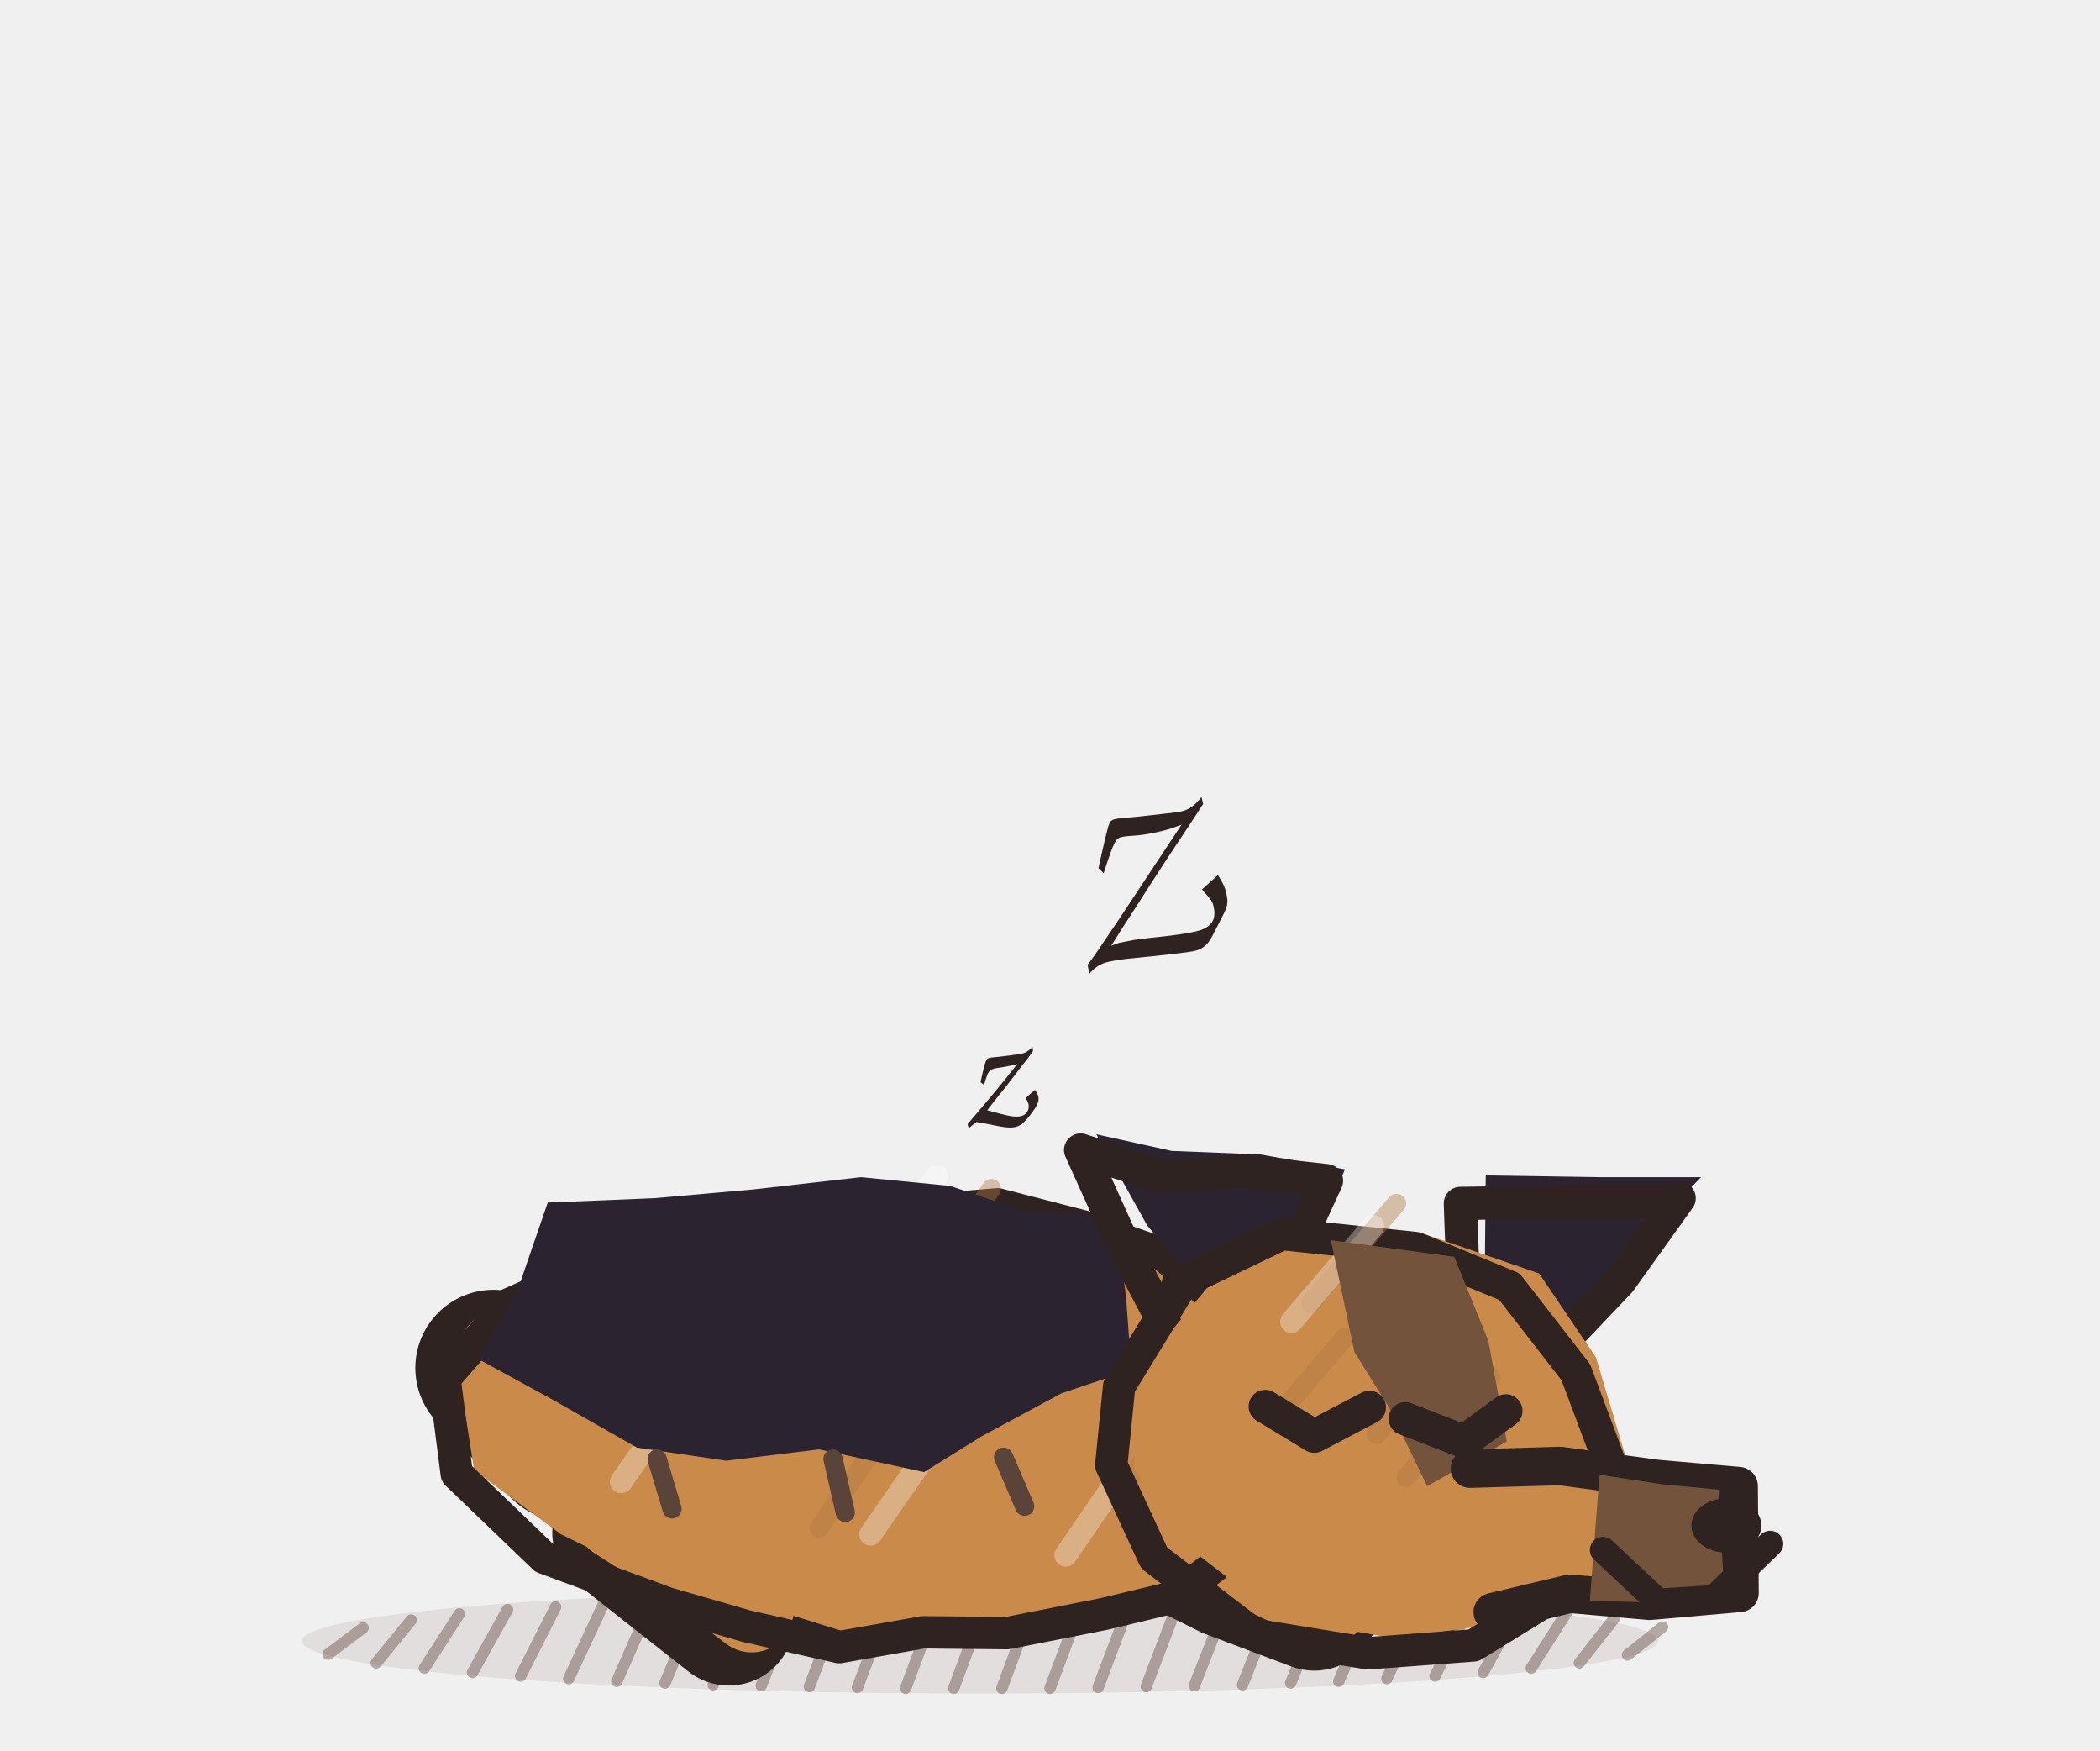
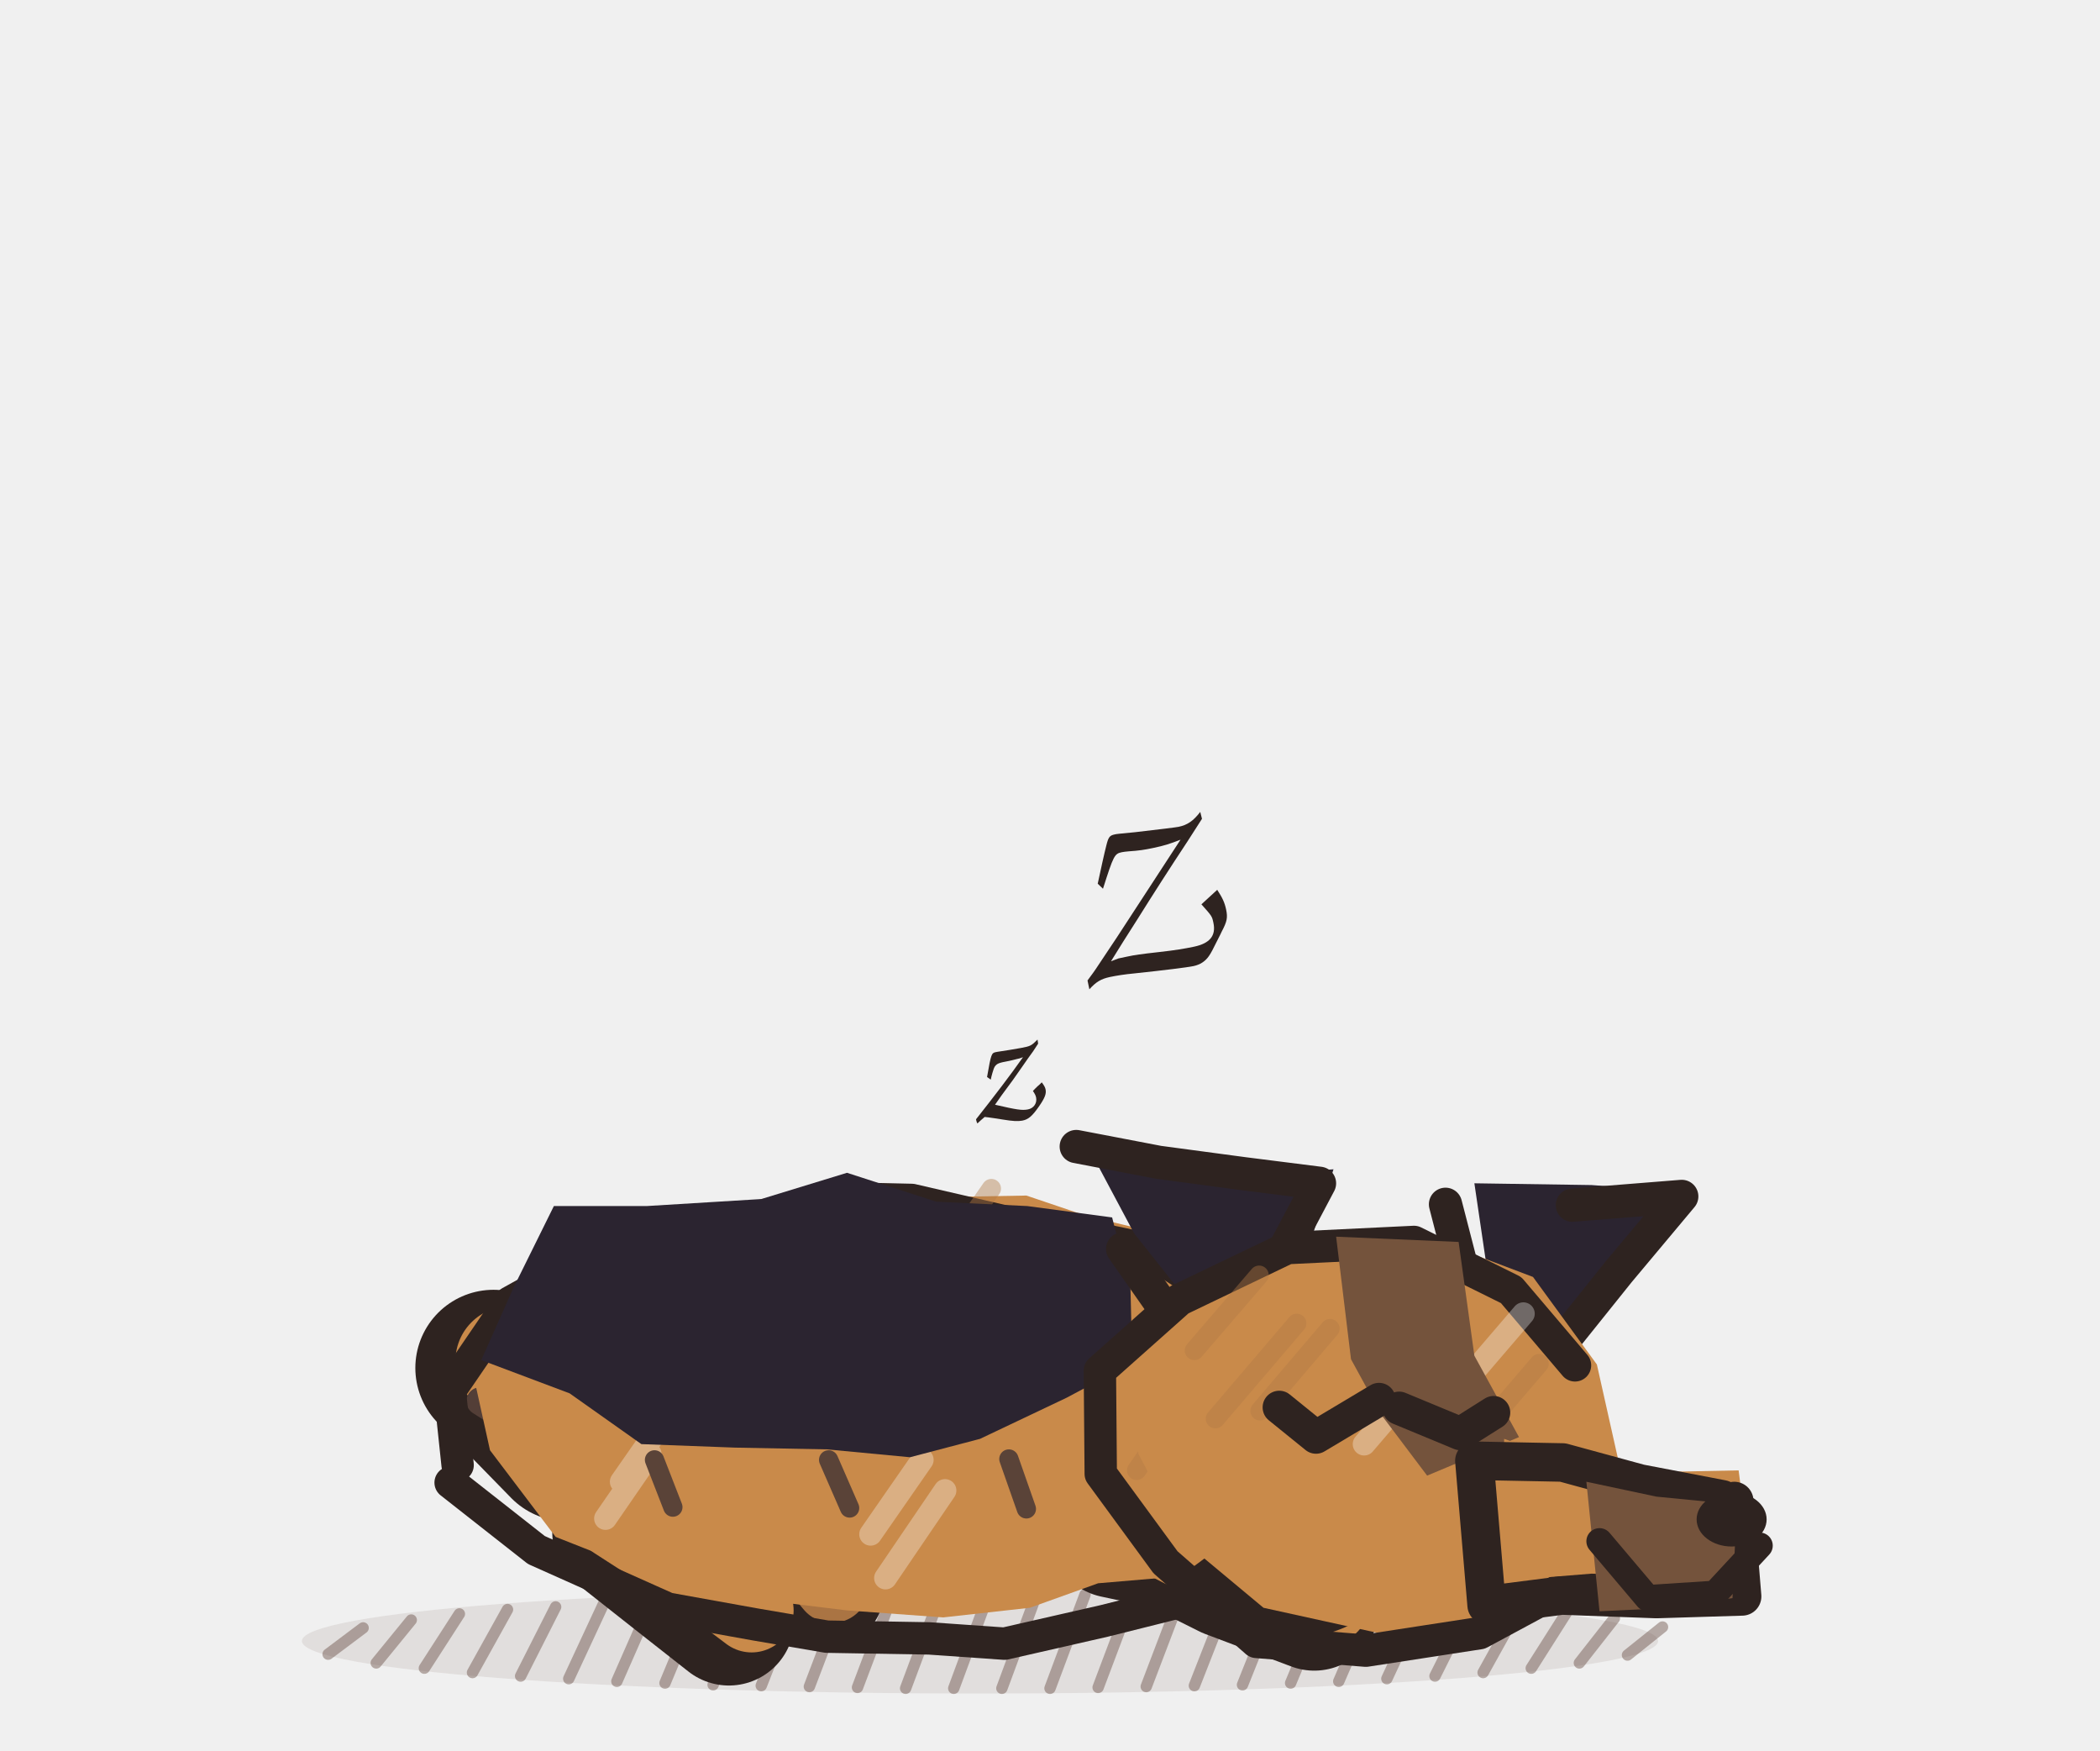
<svg xmlns="http://www.w3.org/2000/svg" width="240" height="200" class="pa-dog pa-pose-sleep" viewBox="0 0 240 200" role="img" aria-label="Strudel the German Shepherd, sleep">
  <g>
    <ellipse cx="112" cy="187.5" rx="77.5" ry="6" fill="#5B3D32" opacity="0.1" />
    <path d="M37.5 189l4 -3M43 190l4 -4.9M48.5 190.6l4 -6.2M54 191.1l4 -7.2M59.5 191.5l4 -7.9M65 191.8l4 -8.6M70.5 192.1l4 -9.1M76 192.3l4 -9.6M81.5 192.5l4 -9.9M87 192.6l4 -10.2M92.5 192.7l4 -10.5M98 192.8l4 -10.6M103.5 192.9l4 -10.7M109 192.9l4 -10.8M114.5 192.9l4 -10.8M120 192.9l4 -10.7M125.5 192.8l4 -10.6M131 192.7l4 -10.5M136.5 192.6l4 -10.2M142 192.5l4 -10M147.5 192.3l4 -9.6M153 192.1l4 -9.2M158.5 191.8l4 -8.6M164 191.5l4 -8M169.5 191.1l4 -7.2M175 190.6l4 -6.3M180.5 190l4 -5.1M186 189.1l4 -3.2" stroke="#5B3D32" stroke-width="1.3" stroke-linecap="round" opacity="0.4" fill="none" />
    <g class="pa-d-f0">
      <path d="M56.4 156.3L64.8 164.9L70.5 166.6L76.1 169.2L87.4 168.9L94.5 164" fill="none" stroke="#2E2320" stroke-width="17.865" stroke-linecap="round" stroke-linejoin="round" />
      <path d="M57.1 156.3L65.8 164.1L70.5 166.6L77.1 167.8L86.8 167.9L94.9 163.7" fill="none" stroke="#C98A4A" stroke-width="12.5" stroke-linecap="round" stroke-linejoin="round" transform="translate(1.2 -0.8)" />
      <path d="M54.9 160.1L63.2 165.4L68.2 168.2L73.7 170.9L83.8 171.8" fill="none" stroke="#533e37" stroke-width="3.2" stroke-linecap="round" stroke-linejoin="round" />
      <path d="M79.2 164.7L86.4 165.5L90.8 162.4" fill="none" stroke="#9f6d41" stroke-width="2" stroke-linecap="round" stroke-linejoin="round" />
      <g class="pa-d-leg pa-d-leg-FH">
        <path d="M79.7 168.6L87.3 175.6L94.2 181.5" fill="none" stroke="#2E2320" stroke-width="13.813" stroke-linecap="round" stroke-linejoin="round" />
        <path d="M80.7 169.7L87.8 174.7L93.9 182" fill="none" stroke="#aa7443" stroke-width="8.448" stroke-linecap="round" stroke-linejoin="round" transform="translate(1.2 -0.8)" />
      </g>
      <g class="pa-d-leg pa-d-leg-FF">
        <path d="M138.6 168.7L145 171.4L152.8 174.7L158.4 177L164.1 179.7" fill="none" stroke="#2E2320" stroke-width="13.813" stroke-linecap="round" stroke-linejoin="round" />
        <path d="M137.2 169.7L145 172.4L152.3 175.4L158 177L165.1 180.5" fill="none" stroke="#aa7443" stroke-width="8.448" stroke-linecap="round" stroke-linejoin="round" transform="translate(1.2 -0.8)" />
      </g>
      <g class="pa-d-leg pa-d-leg-NH">
        <path d="M70.6 175.1L77.7 180.7L83.3 185.1" fill="none" stroke="#2E2320" stroke-width="14.965" stroke-linecap="round" stroke-linejoin="round" />
        <path d="M69.3 174.2L78.6 180.2L84.7 184.8" fill="none" stroke="#C98A4A" stroke-width="9.6" stroke-linecap="round" stroke-linejoin="round" transform="translate(1.2 -0.8)" />
      </g>
      <g class="pa-d-leg pa-d-leg-NF">
        <path d="M127.4 175.1L134 176.5L140.4 179.7L150.2 183.4" fill="none" stroke="#2E2320" stroke-width="14.965" stroke-linecap="round" stroke-linejoin="round" />
        <path d="M127.8 174.2L134 177.4L139.8 178.8L150.5 183.9" fill="none" stroke="#C98A4A" stroke-width="9.6" stroke-linecap="round" stroke-linejoin="round" transform="translate(1.2 -0.8)" />
      </g>
-       <path d="M150.7 161.8L146.6 172.9L135.9 180.7L127 183.5L116.9 184.8L105.9 186.7L96.7 186.5L86.8 183.4L77.2 181.7L64.1 175.3L54.2 168L52.4 156.7L61.2 147.8L69.4 145L76.4 140.4L87.4 139.3L96.6 137.8L105.7 138.8L117 137.9L124.8 141.6L132.7 142.6L143.6 150.9Z" fill="#C98A4A" />
-       <path d="M150.3 162.6L146.4 173.2L134.1 182.5L126.2 184.4L115.1 186.6L105.5 186.5L95.9 188.2L85.3 185.8L76.3 183.2L62.2 178L52.2 168.4L50.8 157.5L58.2 149L67.2 145L74.9 140.6L83.7 138.6L94.7 138.9L105.6 138.3L114 137.6L124.1 140.2L132.7 143.2L144.7 153.2" fill="none" stroke="#2E2320" stroke-width="3.7" stroke-linecap="round" stroke-linejoin="round" />
-       <path d="M96.6 158.2L104.6 146.6M116.9 156.1L122.7 147.7M90.9 155L98 144.6M93.6 174.6L102.3 162M102.9 162.9L109.2 153.8M89 157.3L93.2 151.2M104.4 148.6L113.3 135.8M129.9 168L138.1 156.1" stroke="#b17945" stroke-width="2.2" stroke-linecap="round" opacity=".42" />
-       <path d="M98.5 146.9L107.1 134.4M121.8 177.7L127.2 169.8M99.5 175.3L105.4 166.8M71 169.3L80.2 156.1" stroke="#fff" stroke-width="2.6" stroke-linecap="round" opacity=".32" />
-       <path d="M54.7 155.3L59.4 146.7L62.6 137.4L74.8 136.9L86.1 135.9L98.4 134.5L108.6 135.5L117.1 138.4L127.5 138.7L128.7 148.3L129.3 156.5L121.3 159.2L112.2 164.1L105.6 168.2L93.6 165.6L83 166.9L72.8 165.4L63.3 160Z" fill="#2B2430" />
-       <path d="M75.1 166.7L76.8 172.4" fill="none" stroke="#5a4338" stroke-width="2.2" stroke-linecap="round" stroke-linejoin="round" />
-       <path d="M95.2 166.7L96.6 172.8" fill="none" stroke="#5a4338" stroke-width="2.2" stroke-linecap="round" stroke-linejoin="round" />
-       <path d="M114.7 166.5L117.1 172.1" fill="none" stroke="#5a4338" stroke-width="2.2" stroke-linecap="round" stroke-linejoin="round" />
-       <path d="M143.6 158.7L138.4 148.7L131.1 140L125.3 129.6L133.9 131.5L144 131.9L153.7 133.6L150.5 141.8L145.8 150.6Z" fill="#2B2430" />
-       <path d="M140.8 161.3L133.7 152.4L128.7 142.9L123.5 131.4L133 134.5L141.8 133.8L151.6 134.9L146.9 145.1L143.6 153.4" fill="none" stroke="#2E2320" stroke-width="3.8" stroke-linecap="round" stroke-linejoin="round" />
-       <path d="M169.8 134.3L182.6 134.5L194.4 134.5L185.6 143.6L179.4 153.3L171 161.1L171.2 153.7L169.7 144.5Z" fill="#2B2430" />
-       <path d="M191.9 136.9L185.1 146.4L175.4 156.6L169.5 166.1L167 156.9L167.2 146L166.9 137.5L179.8 137.3L190.9 137.3" fill="none" stroke="#2E2320" stroke-width="3.8" stroke-linecap="round" stroke-linejoin="round" />
-       <path d="M186.1 167.5L183.1 177.5L172.8 185.3L159.4 187.2L146.3 184.9L136.6 177.4L129.6 167.8L130.1 156.6L138 147.1L148.8 141.9L162.8 141L175.9 145.5L182.4 155.1Z" fill="#C98A4A" />
-       <path d="M134.6 146.7L146.5 141L161.8 142.6L172.5 147L180.1 156.8L184.7 169.1L180.6 180.5L168.4 188L156.3 188.9L143.4 186.8L131.9 178L127 167.4L127.9 158.4L134.7 147.3" fill="none" stroke="#2E2320" stroke-width="3.7" stroke-linecap="round" stroke-linejoin="round" />
-       <path d="M160.7 168.8L170.4 157.4M149.8 148.9L159.6 137.5M157.3 163.9L167.6 151.8M146.7 161L153.7 152.8" stroke="#b17945" stroke-width="2.2" stroke-linecap="round" opacity=".42" />
-       <path d="M162.6 165.7L167.4 160.1M147.6 151L156.9 140.1" stroke="#fff" stroke-width="2.6" stroke-linecap="round" opacity=".32" />
-       <path d="M152.1 141.7L166.2 143.6L170.1 153.2L172.2 164.7L163.1 169.8L158.8 160.9L154.8 154.5Z" fill="#74533c" />
-       <path d="M172.7 164.4L180.7 167.7L192 167.4L200.3 168.5L199.4 180.9L191.2 181.7L181.5 180.6L174.3 180.5Z" fill="#C98A4A" />
-       <path d="M168 167.8L178.3 167.5L189.5 169L198.7 169.8L198.8 182L188.5 182.9L179.4 182.1L170.6 184.2" fill="none" stroke="#2E2320" stroke-width="4.4" stroke-linecap="round" stroke-linejoin="round" />
-       <path d="M182.8 168.5L190 169.6L196.4 170.2L197.1 182.8L189.1 183.1L181.7 182.9Z" fill="#74533c" />
-       <path d="M144.6 160.7L150.2 164.1L156.5 160.8" fill="none" stroke="#2E2320" stroke-width="3.8" stroke-linecap="round" stroke-linejoin="round" />
-       <path d="M160.6 162.1L167.3 164.7L172.1 161.2" fill="none" stroke="#2E2320" stroke-width="3.8" stroke-linecap="round" stroke-linejoin="round" />
-       <ellipse cx="197.3" cy="174.3" rx="4" ry="3.1" fill="#2E2320" />
-       <path d="M183.2 177.1L189.5 183L195.9 182.6L202.3 176.4" fill="none" stroke="#2E2320" stroke-width="3" stroke-linecap="round" stroke-linejoin="round" />
-       <text x="109.8" y="129.4" transform="rotate(-8.1 109.8 129.4)" font-family="'Gloria Hallelujah',cursive" font-size="20" fill="#2E2320">z</text>
-       <text x="122.7" y="111.1" transform="rotate(-11.5 122.7 111.1)" font-family="'Gloria Hallelujah',cursive" font-size="28" fill="#2E2320">Z</text>
+       <path d="M130.2 156.3L137.2 161.3L141.9 168.3L148.5 174.2" fill="none" stroke="#2E2320" stroke-width="25.665" stroke-linecap="round" stroke-linejoin="round" />
+       <path d="M131.6 156.3L136.7 161.6L141.8 168.8L148.1 174.5" fill="none" stroke="#C98A4A" stroke-width="20.3" stroke-linecap="round" stroke-linejoin="round" transform="translate(1.2 -0.8)" />
+       <path d="M149.5 160.3L147.9 170.5L134.9 180.1L125.5 180.9L117.7 183.7L107.8 184.8L96.8 184L88.6 183L78.7 181.6L63.5 175.6L56 165.7L54.1 157.1L61.2 146.3L68 142.4L75.7 140.4L87 137L96.2 135.6L106.1 136.8L117.3 136.6L124.1 138.9L133.2 141.1L145.8 150.9Z" fill="#C98A4A" />
+       <path d="M52.3 167.4L51.4 158.9L58.3 148.8L66.6 144.2L74.3 141.7L85.6 139.5L95.5 136.9L104.2 137.1L115 139.6L124.3 141.3L131 142.7L144.8 151.7L150.6 163L147.4 174.4L135.4 182.9L126.2 185.2L114.8 187.8L106.2 187.2L94.5 187L86.3 185.6L76.3 183.8L61.3 177.1L51.5 169.4" fill="none" stroke="#2E2320" stroke-width="3.7" stroke-linecap="round" stroke-linejoin="round" />
+       <path d="M102.9 162.9L109.2 153.8M89 157.3L93.2 151.2M104.4 148.6L113.3 135.8M129.9 168L138.1 156.1M89.4 161.1L93.8 154.7M78.5 162L85.1 152.4M111 162.7L115.9 155.6M108.2 154.3L113.8 146.1" stroke="#b17945" stroke-width="2.2" stroke-linecap="round" opacity=".42" />
+       <path d="M99.5 175.3L105.4 166.8M71 169.3L80.2 156.1M101.2 180.3L108 170.3M69.2 173.5L74.3 166.1" stroke="#fff" stroke-width="2.6" stroke-linecap="round" opacity=".32" />
+       <path d="M55 155.4L58.7 147.1L63.3 137.8L73.9 137.8L87 137L96.8 134L107 137.3L117.4 137.8L127.1 139.1L129.2 147.3L129.4 155.7L121.9 159.7L112 164.4L104 166.5L94.5 165.6L84 165.4L73.3 165L65.1 159.2Z" fill="#2B2430" />
+       <path d="M74.8 166.8L76.9 172.2" fill="none" stroke="#5a4338" stroke-width="2.2" stroke-linecap="round" stroke-linejoin="round" />
+       <path d="M94.7 166.8L97.1 172.3" fill="none" stroke="#5a4338" stroke-width="2.2" stroke-linecap="round" stroke-linejoin="round" />
+       <path d="M115.3 166.7L117.3 172.4" fill="none" stroke="#5a4338" stroke-width="2.2" stroke-linecap="round" stroke-linejoin="round" />
+       <path d="M141.3 160L136.5 149.6L129.6 140.9L124.7 131.7L134.6 131.3L143.8 134.2L152.4 133.6L149.7 142.1L145.2 151.9Z" fill="#2B2430" />
+       <path d="M123 131L132.4 132.8L142.1 134.1L150.8 135.2L146.2 143.9L144.5 153.3L140.4 160.7L135.3 152.7L128.3 142.7" fill="none" stroke="#2E2320" stroke-width="3.8" stroke-linecap="round" stroke-linejoin="round" />
+       <path d="M168.5 135.2L181.9 135.4L192.5 136.2L186.7 145.4L177.5 154.6L170.7 162.2L170.5 153.9L169.9 144.7Z" fill="#2B2430" />
+       <path d="M179.7 137.7L192.2 136.7L185 145.3L176.9 155.4L169.1 164.4L168.1 155.9L167.5 146.5L165.2 137.6" fill="none" stroke="#2E2320" stroke-width="3.8" stroke-linecap="round" stroke-linejoin="round" />
+       <path d="M185.1 167.5L180 178.5L170.4 185.2L158.5 186.8L144.4 183.7L135.4 176.2L130.1 166.1L129.4 155.2L137.5 147.6L148.7 141.5L162 140.9L175.2 145.9L182.5 155.9Z" fill="#C98A4A" />
+       <path d="M184.1 168.3L180.8 180.3L169.1 186.6L156.1 188.6L143.6 187.6L133.2 178.5L125.8 168.4L125.7 156.6L134.8 148.5L147.1 142.6L161.6 141.9L172.7 147.4L180 156" fill="none" stroke="#2E2320" stroke-width="3.7" stroke-linecap="round" stroke-linejoin="round" />
+       <path d="M144 161.2L152 151.8M138.9 162.1L148.2 151.2M136.5 154.3L143.9 145.7M168.8 164.1L175.9 155.8" stroke="#b17945" stroke-width="2.2" stroke-linecap="round" opacity=".42" />
+       <path d="M168.1 157.1L174.1 150.1M155.9 165L163.7 155.9" stroke="#fff" stroke-width="2.6" stroke-linecap="round" opacity=".32" />
+       <path d="M152.7 141.3L166.7 141.9L168.5 154.9L173.6 164.2L163.1 168.6L157.9 161.7L154.4 155.3Z" fill="#74533c" />
+       <path d="M171.9 164.4L179.6 167.1L188.7 168.2L198.7 168L200.3 180.5L190.9 180.2L181.9 179.8L172 180.6Z" fill="#C98A4A" />
+       <path d="M198.2 171.5L199.1 182.4L189.3 182.7L178.5 182.3L169.9 183.4L168.5 166.9L178.6 167.1L187.4 169.5L196.8 171.3" fill="none" stroke="#2E2320" stroke-width="4.4" stroke-linecap="round" stroke-linejoin="round" />
+       <path d="M181.3 169.3L189.3 171L198.5 171.9L198 182.6L189.1 183.8L182.8 184.1Z" fill="#74533c" />
+       <path d="M146.2 160.8L150.4 164.2L157.6 159.9" fill="none" stroke="#2E2320" stroke-width="3.8" stroke-linecap="round" stroke-linejoin="round" />
+       <path d="M159.9 160.9L166.9 163.8L170.7 161.4" fill="none" stroke="#2E2320" stroke-width="3.8" stroke-linecap="round" stroke-linejoin="round" />
+       <ellipse cx="197.9" cy="173.6" rx="4" ry="3.1" fill="#2E2320" />
+       <path d="M182.8 176.1L188.3 182.6L196 182.1L201.1 176.6" fill="none" stroke="#2E2320" stroke-width="3" stroke-linecap="round" stroke-linejoin="round" />
+       <text x="110.8" y="128.9" transform="rotate(-10.6 110.8 128.9)" font-family="'Gloria Hallelujah',cursive" font-size="20" fill="#2E2320">z</text>
+       <text x="122.7" y="112.9" transform="rotate(-11.9 122.7 112.9)" font-family="'Gloria Hallelujah',cursive" font-size="28" fill="#2E2320">Z</text>
    </g>
  </g>
</svg>
